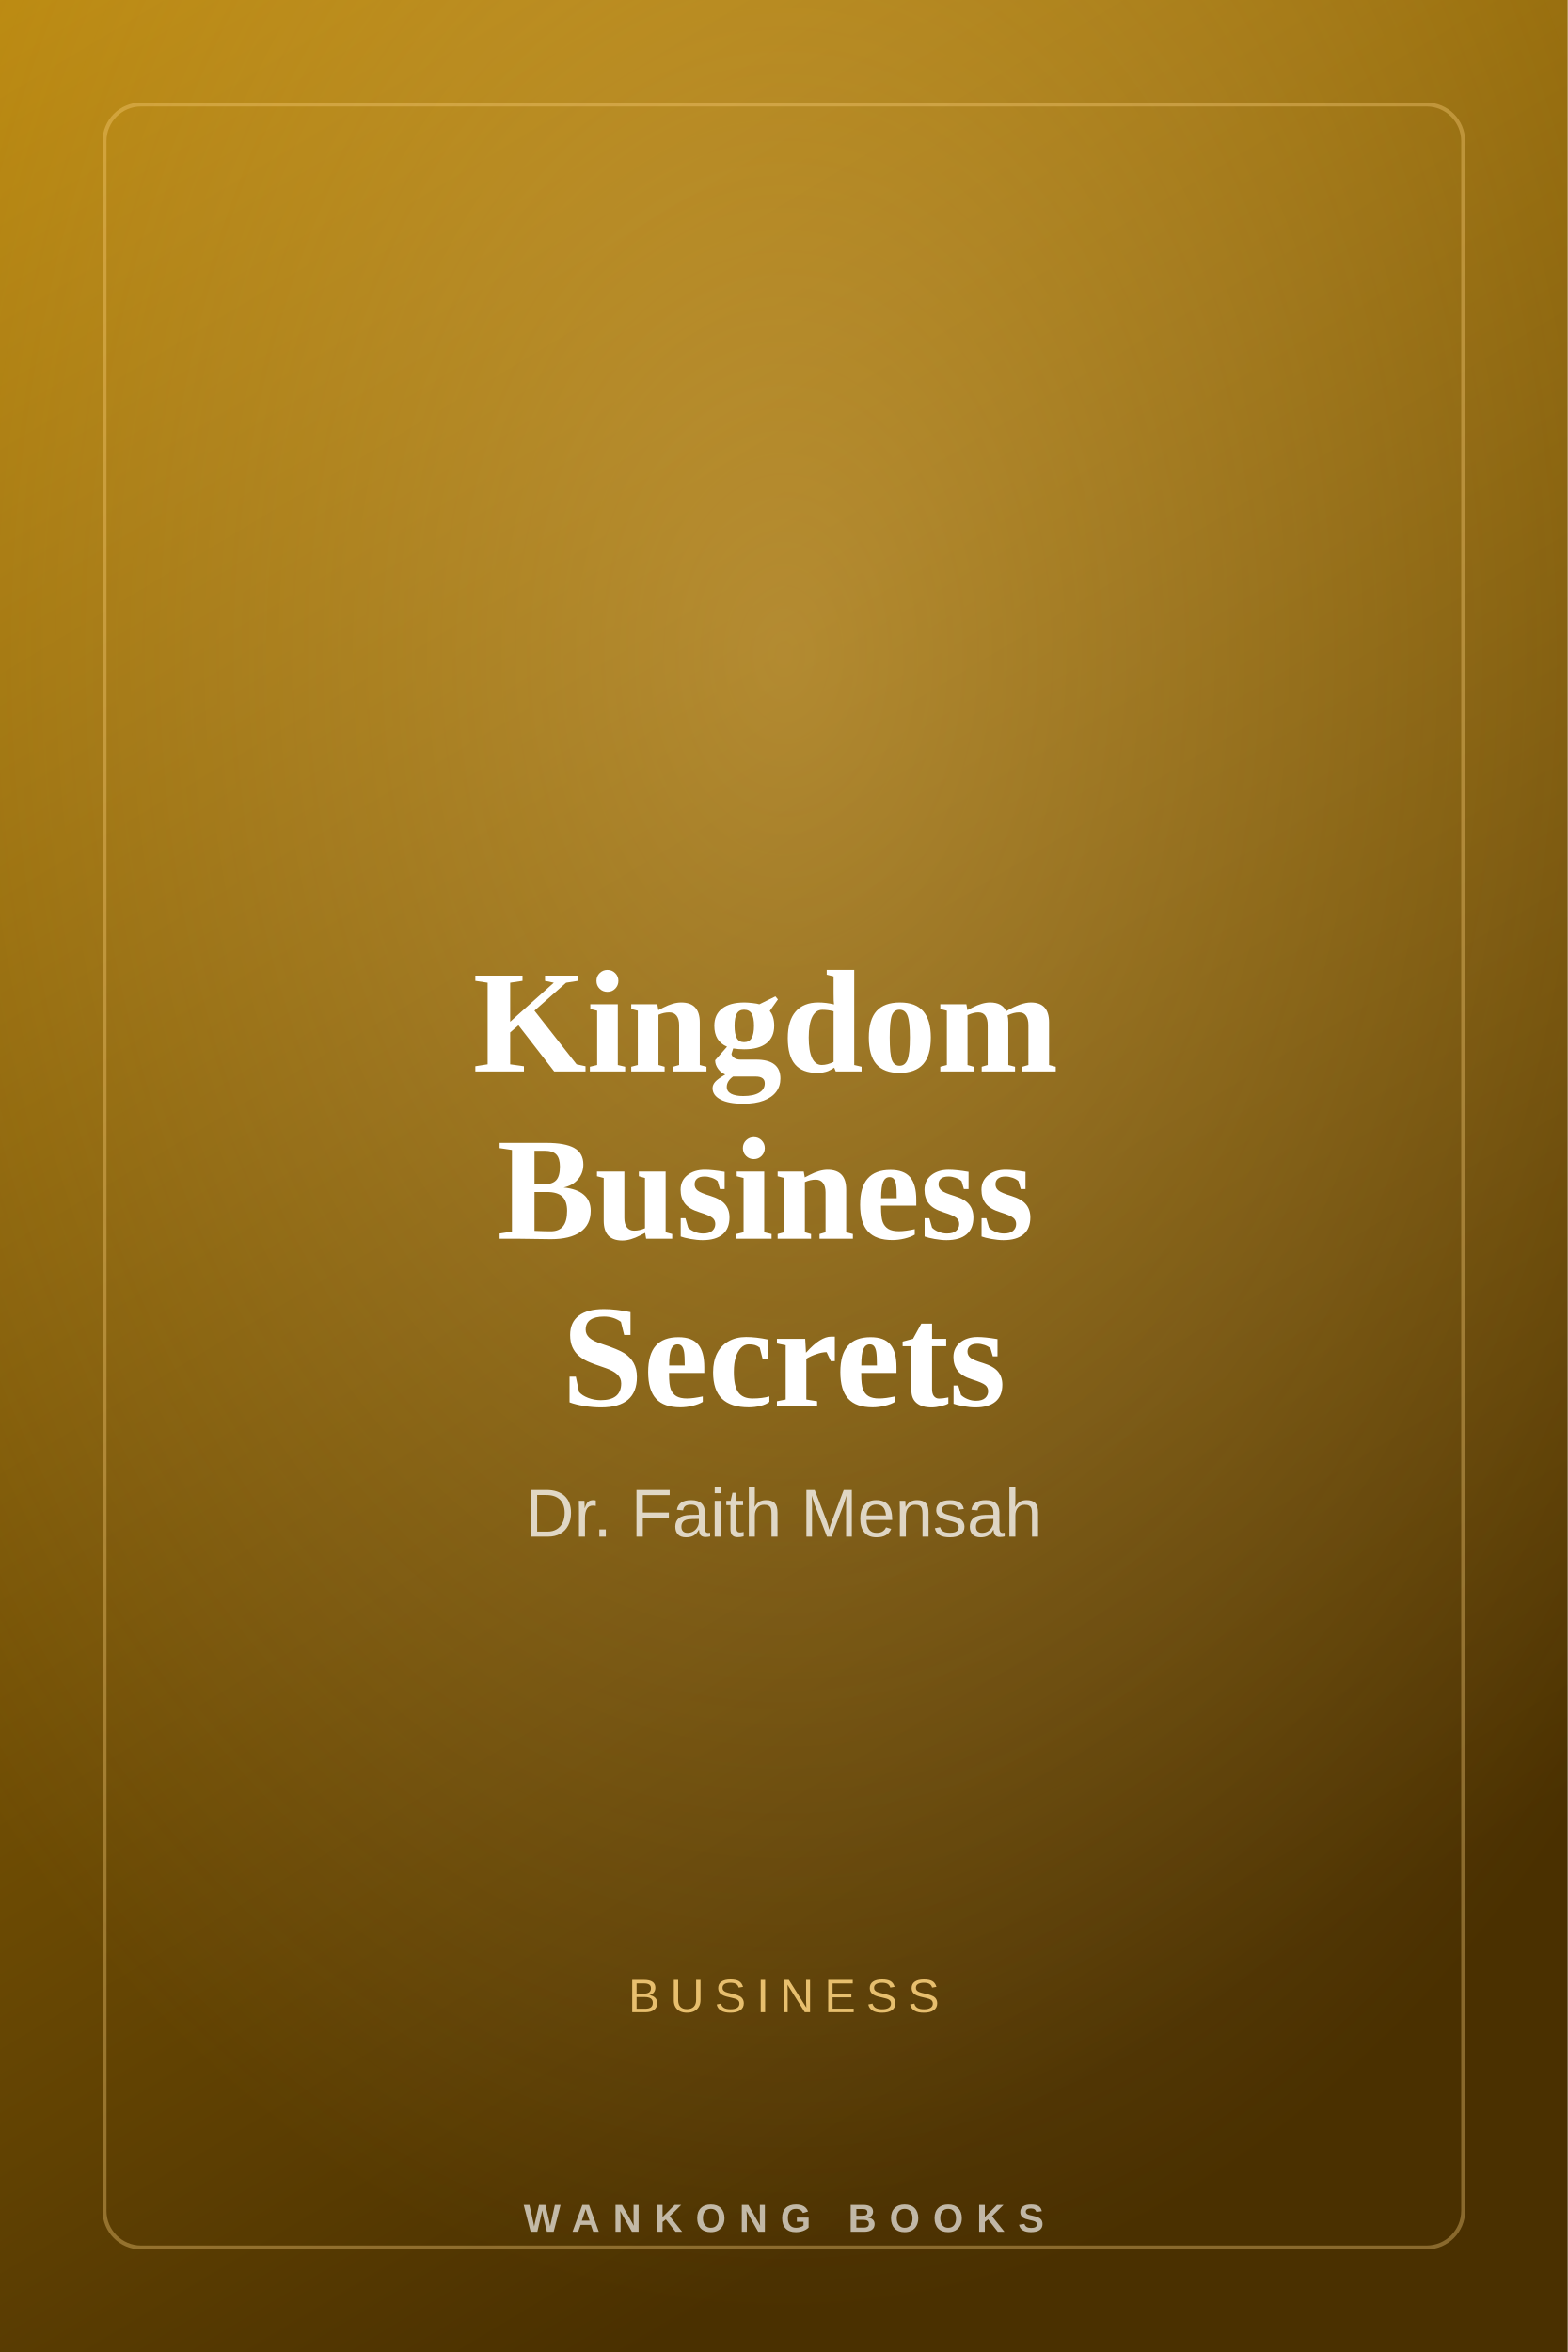
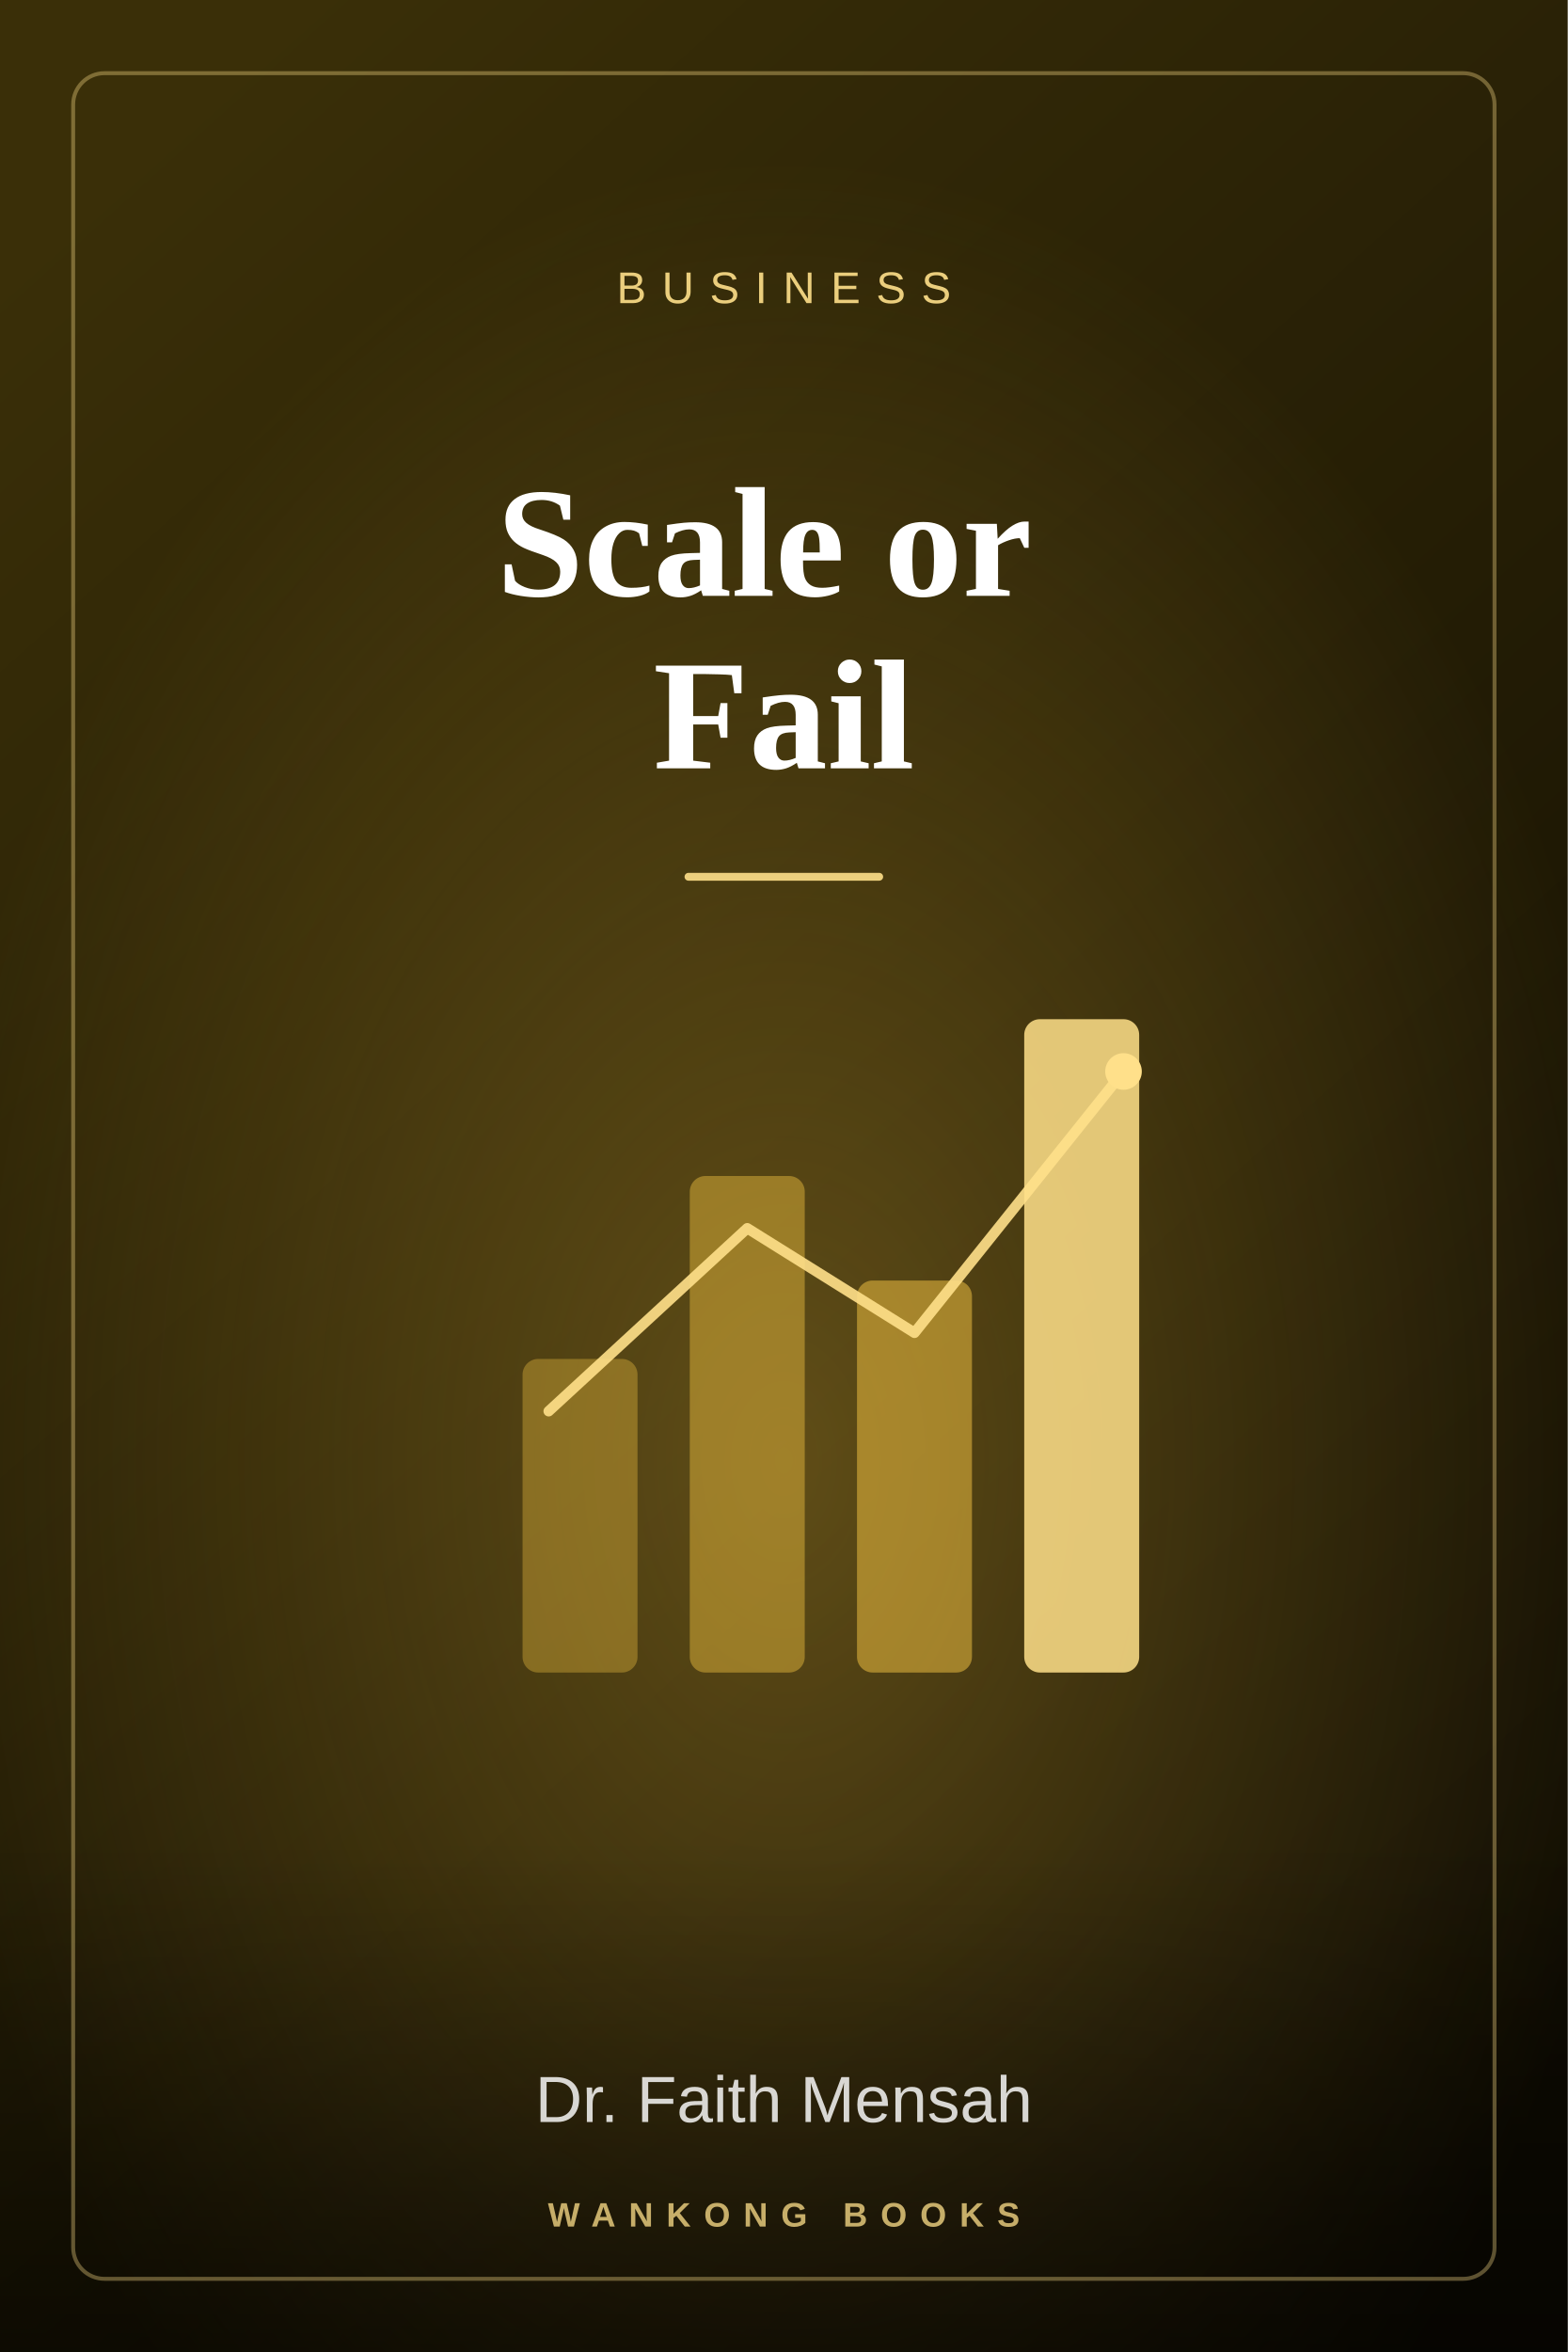
<svg xmlns="http://www.w3.org/2000/svg" width="600" height="900" viewBox="0 0 600 900" font-family="Georgia, 'Times New Roman', serif">
  <defs>
-     <linearGradient id="g" x1="0" y1="0" x2="0.4" y2="1">
-       <stop offset="0" stop-color="#B8860B" />
-       <stop offset="1" stop-color="#4A3000" />
+     <linearGradient id="g" x1="0.2" y1="0" x2="0.8" y2="1">
+       <stop offset="0" stop-color="#3A2F08" />
+       <stop offset="1" stop-color="#0E0B02" />
    </linearGradient>
-     <radialGradient id="glow" cx="0.5" cy="0.28" r="0.7">
-       <stop offset="0" stop-color="#FFD580" stop-opacity="0.35" />
-       <stop offset="1" stop-color="#FFD580" stop-opacity="0" />
+     <radialGradient id="glow" cx="0.5" cy="0.62" r="0.55">
+       <stop offset="0" stop-color="#F5C542" stop-opacity="0.30" />
+       <stop offset="1" stop-color="#F5C542" stop-opacity="0" />
    </radialGradient>
+     <linearGradient id="vig" x1="0" y1="0" x2="0" y2="1">
+       <stop offset="0" stop-color="#000" stop-opacity="0.0" />
+       <stop offset="0.78" stop-color="#000" stop-opacity="0.0" />
+       <stop offset="1" stop-color="#000" stop-opacity="0.55" />
+     </linearGradient>
  </defs>
  <rect width="600" height="900" fill="url(#g)" />
  <rect width="600" height="900" fill="url(#glow)" />
-   <rect x="40" y="40" width="520" height="820" rx="14" fill="none" stroke="#FFD580" stroke-width="1.5" opacity="0.35" />
-   <text x="300.0" y="770" fill="#FFD580" font-size="18" letter-spacing="4" text-anchor="middle" font-family="Arial, sans-serif" opacity="0.85">BUSINESS</text>
-   <text x="300.0" y="410" fill="#ffffff" font-size="56" font-weight="bold" text-anchor="middle" style="paint-order:stroke">
-     <tspan x="300.0" dy="0">Kingdom</tspan>
-     <tspan x="300.0" dy="64">Business</tspan>
-     <tspan x="300.0" dy="64">Secrets</tspan>
+   <rect x="200" y="520" width="44" height="120" rx="6" fill="#F5C542" opacity="0.35" />
+   <rect x="264" y="450" width="44" height="190" rx="6" fill="#F5C542" opacity="0.43" />
+   <rect x="328" y="490" width="44" height="150" rx="6" fill="#F5C542" opacity="0.51" />
+   <rect x="392" y="390" width="44" height="250" rx="6" fill="#FFE08A" opacity="0.85" />
+   <path d="M210 540 L286 470 L350 510 L430 410" fill="none" stroke="#FFE08A" stroke-width="4" opacity="0.9" stroke-linecap="round" stroke-linejoin="round" />
+   <circle cx="430" cy="410" r="7" fill="#FFE08A" />
+   <rect width="600" height="900" fill="url(#vig)" />
+   <rect x="28" y="28" width="544" height="844" rx="12" fill="none" stroke="#FFE08A" stroke-width="1.5" opacity="0.35" />
+   <text x="300" y="116" fill="#FFE08A" font-size="17" letter-spacing="6" text-anchor="middle" font-family="Arial, sans-serif" opacity="0.9">BUSINESS</text>
+   <text x="300" y="228" fill="#ffffff" font-size="60" font-weight="bold" text-anchor="middle" style="paint-order:stroke">
+     <tspan x="300" dy="0">Scale or</tspan>
+     <tspan x="300" dy="66">Fail</tspan>
  </text>
-   <text x="300.0" y="588" fill="#ffffff" font-size="26" text-anchor="middle" opacity="0.75" font-family="Arial, sans-serif">Dr. Faith Mensah</text>
-   <text x="300.0" y="854" fill="#ffffff" font-size="15" letter-spacing="5" text-anchor="middle" font-family="Arial, sans-serif" font-weight="bold" opacity="0.65">WANKONG BOOKS</text>
+   <rect x="262" y="334" width="76" height="3" rx="1.5" fill="#FFE08A" opacity="0.9" />
+   <text x="300" y="812" fill="#ffffff" font-size="25" text-anchor="middle" opacity="0.82" font-family="Arial, sans-serif">Dr. Faith Mensah</text>
+   <text x="300" y="852" fill="#FFE08A" font-size="13" letter-spacing="5" text-anchor="middle" font-family="Arial, sans-serif" font-weight="bold" opacity="0.75">WANKONG BOOKS</text>
</svg>
